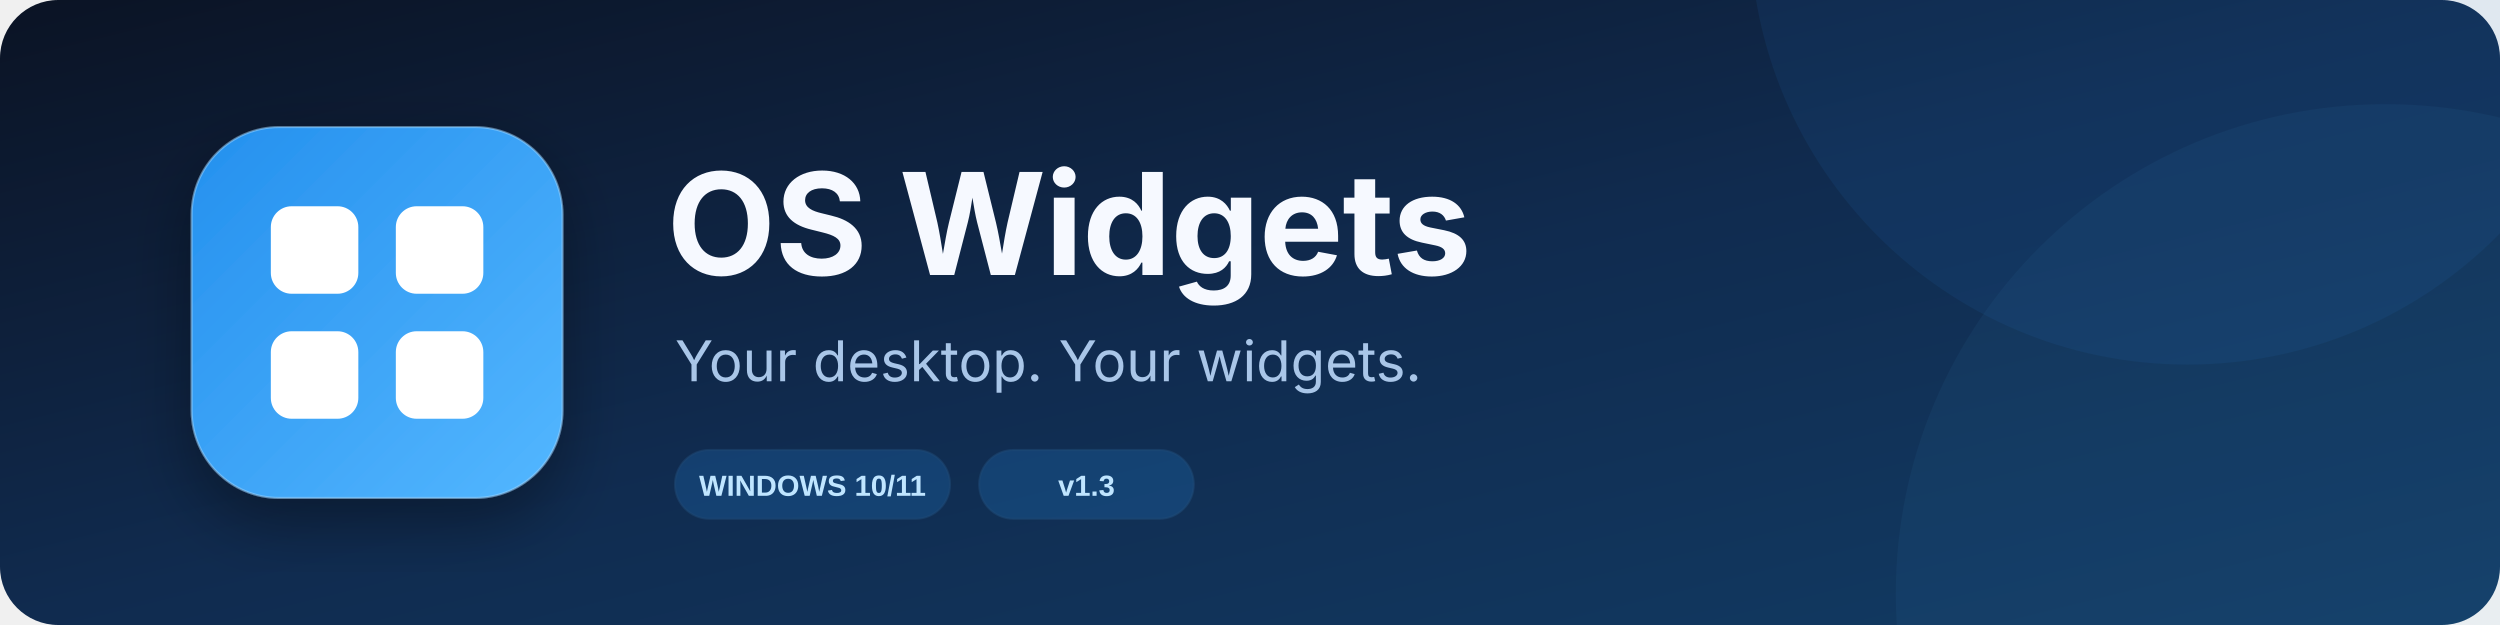
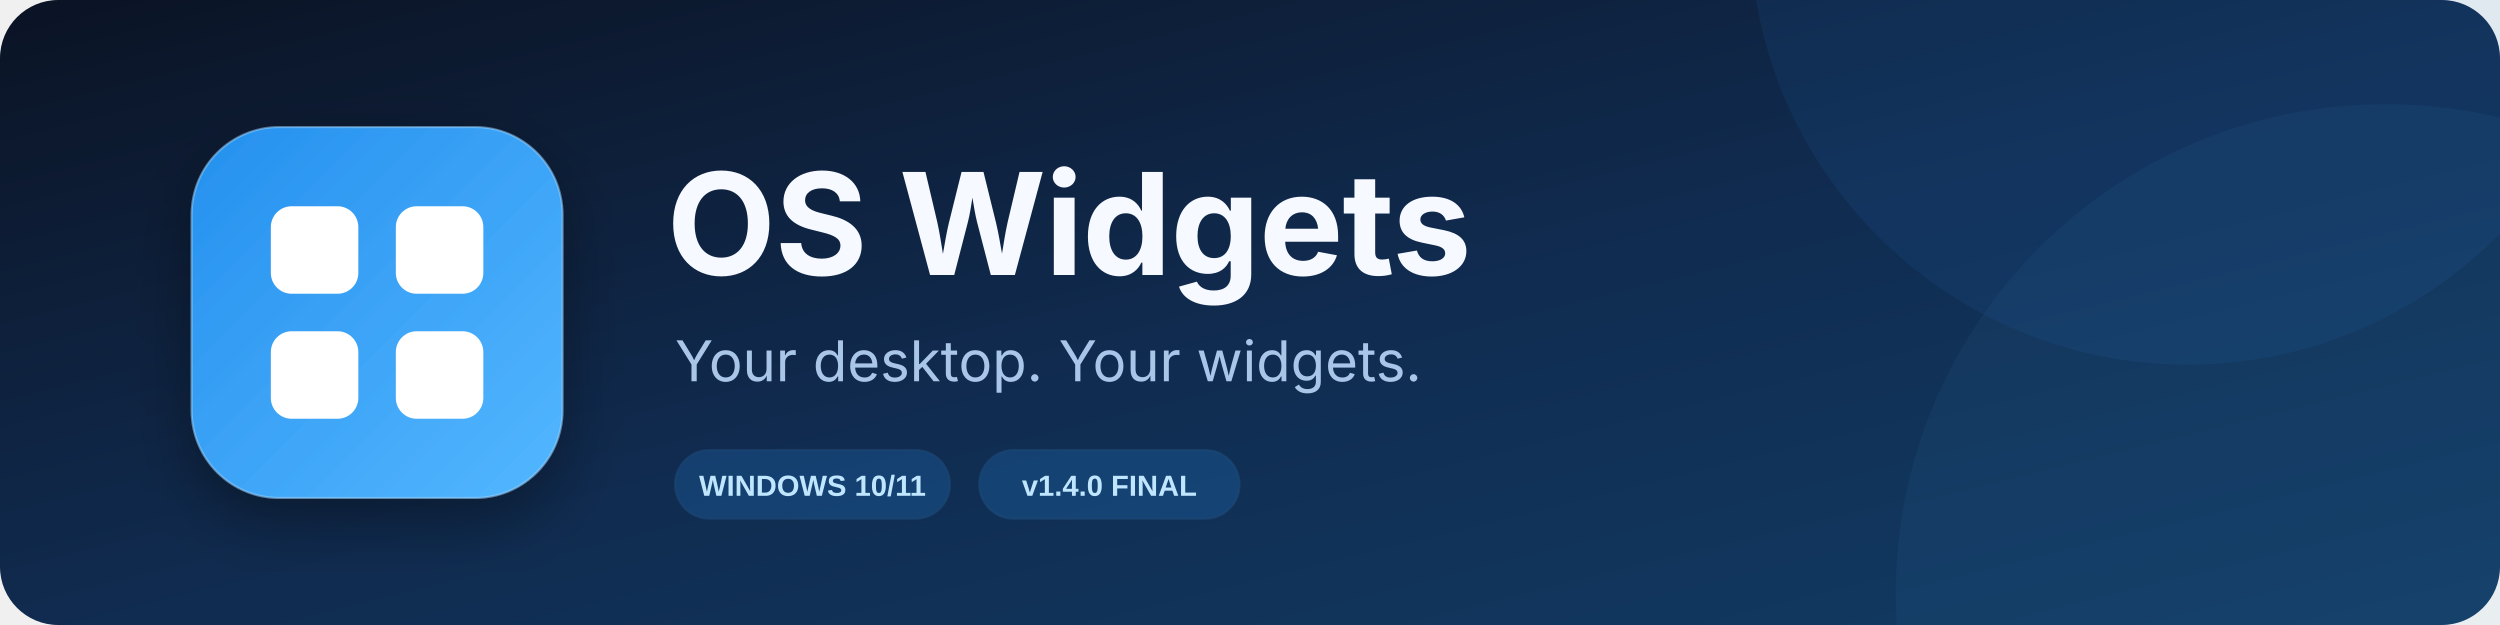
<svg xmlns="http://www.w3.org/2000/svg" width="1200" height="300" viewBox="0 0 1200 300" role="img" aria-labelledby="title desc">
  <defs>
    <linearGradient id="bg" x1="0" y1="0" x2="1" y2="1">
      <stop stop-color="#0b1324" />
      <stop offset="0.5" stop-color="#102b4f" />
      <stop offset="1" stop-color="#123c65" />
    </linearGradient>
    <linearGradient id="mark" x1="0" y1="0" x2="1" y2="1">
      <stop stop-color="#2490ee" />
      <stop offset="1" stop-color="#54b7ff" />
    </linearGradient>
    <filter id="shadow" x="-20%" y="-20%" width="140%" height="140%">
      <feDropShadow dx="0" dy="12" stdDeviation="15" flood-color="#000" flood-opacity=".35" />
    </filter>
  </defs>
  <rect width="1200" height="300" rx="28" fill="url(#bg)" />
  <circle cx="1050" cy="-35" r="210" fill="#2490ee" opacity=".08" />
  <circle cx="1145" cy="285" r="235" fill="#59c2ff" opacity=".05" />
  <g transform="translate(92 61)" filter="url(#shadow)">
    <rect width="178" height="178" rx="42" fill="url(#mark)" stroke="#a3d8ff" stroke-opacity=".5" />
    <g fill="#fff">
      <rect x="38" y="38" width="42" height="42" rx="10" />
      <rect x="98" y="38" width="42" height="42" rx="10" />
      <rect x="38" y="98" width="42" height="42" rx="10" />
      <rect x="98" y="98" width="42" height="42" rx="10" />
    </g>
  </g>
  <text x="320" y="132" fill="#f6f9ff" font-family="Segoe UI, Inter, Arial, sans-serif" font-size="68" font-weight="700" letter-spacing="-.5">OS Widgets</text>
  <text x="324" y="183" fill="#a9c6e8" font-family="Segoe UI, Inter, Arial, sans-serif" font-size="27">Your desktop. Your widgets.</text>
  <g transform="translate(324 216)">
    <rect width="132" height="33" rx="16.5" fill="#2490ee" opacity=".2" stroke="#52b2ff" stroke-opacity=".55" />
    <text x="66" y="22" fill="#bfe5ff" text-anchor="middle" font-family="Segoe UI, Arial" font-size="14" font-weight="600">WINDOWS 10/11</text>
-     <rect x="146" width="103" height="33" rx="16.5" fill="#2490ee" opacity=".2" stroke="#52b2ff" stroke-opacity=".55" />
-     <text x="197.5" y="22" fill="#bfe5ff" text-anchor="middle" font-family="Segoe UI, Arial" font-size="14" font-weight="600">v1.3</text>
+     <rect x="146" width="125" height="33" rx="16.5" fill="#2490ee" opacity=".2" stroke="#52b2ff" stroke-opacity=".55" />
+     <text x="208.5" y="22" fill="#bfe5ff" text-anchor="middle" font-family="Segoe UI, Arial" font-size="14" font-weight="600">v1.4.0 FINAL</text>
  </g>
</svg>
